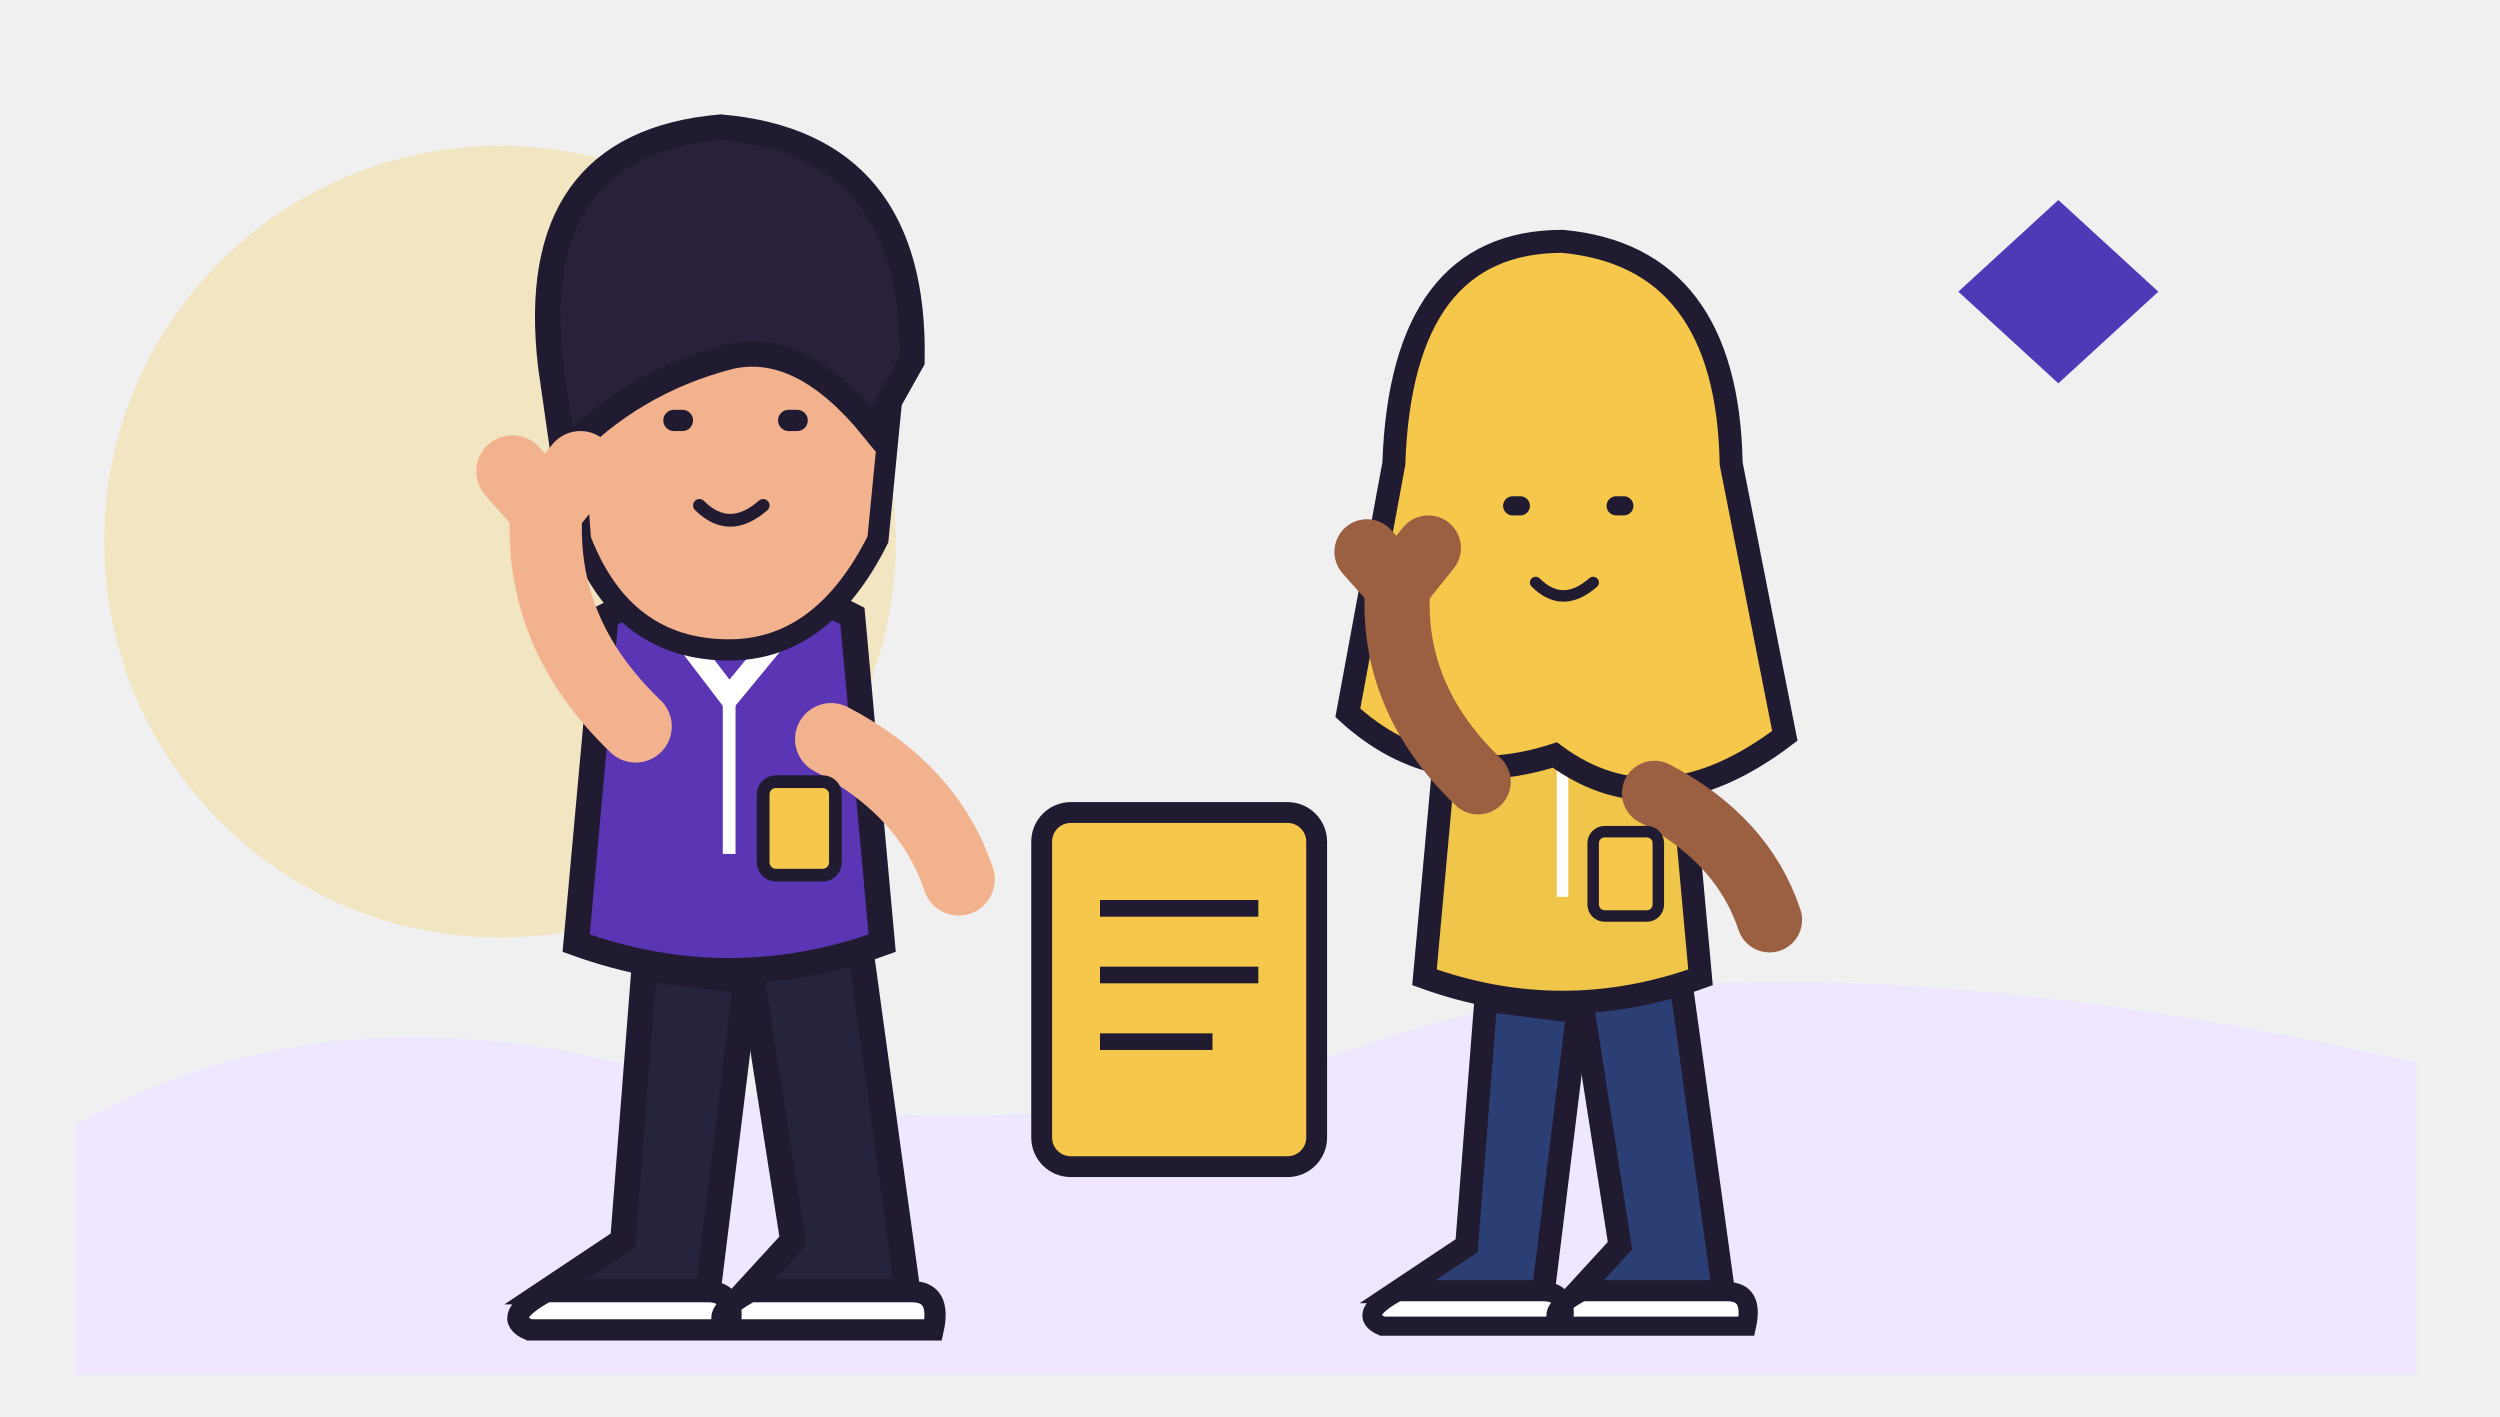
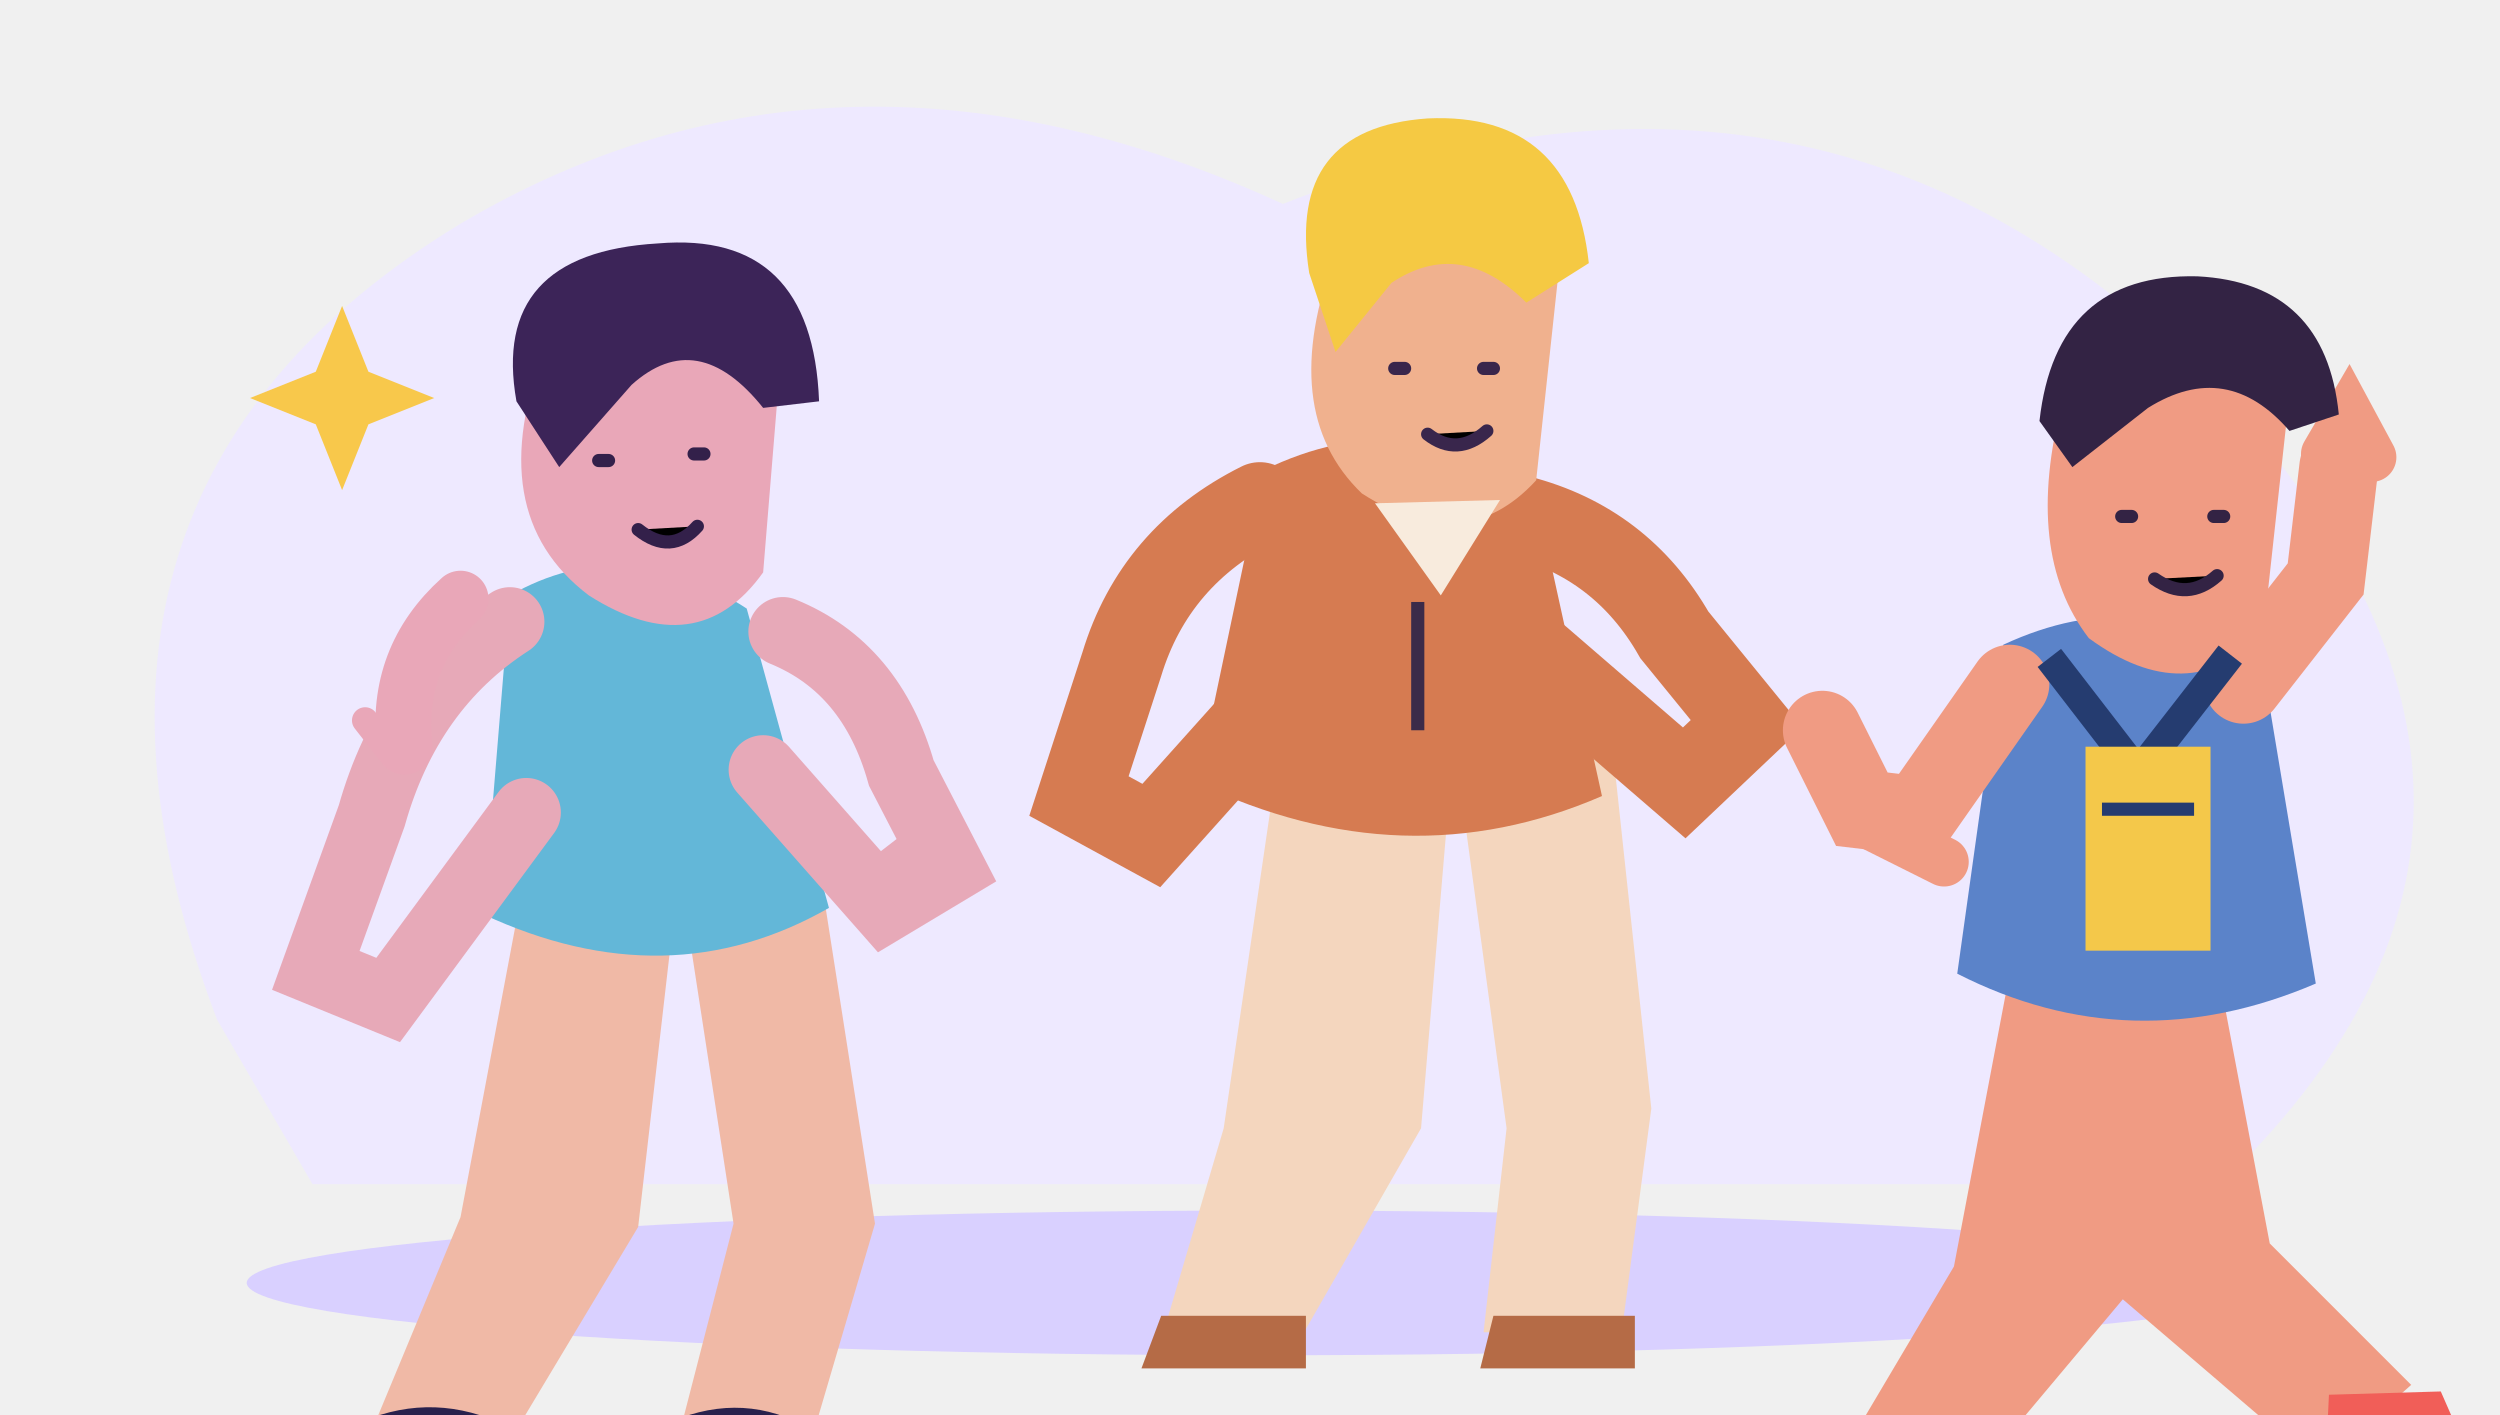
- <svg xmlns="http://www.w3.org/2000/svg" viewBox="0 0 600 340" role="img">
+ <svg xmlns="http://www.w3.org/2000/svg" viewBox="0 0 760 430" role="img" aria-label="Tiga anak muda menyambut responden">
  <style>
-     .arm-wave,.arm-write,.arm-point,.arm-celebrate,.legs,.body,.paper,.typing,.bulb,.chart,.conf{transform-box:fill-box;transform-origin:center;}
-     .arm-wave{animation:wave 1.15s ease-in-out infinite alternate} .arm-write{animation:write .42s ease-in-out infinite alternate} .arm-point{animation:point 1.8s ease-in-out infinite} .arm-celebrate{animation:yay .75s cubic-bezier(.2,.8,.2,1) infinite alternate}
-     .legs{animation:step 1.15s ease-in-out infinite alternate} .body{animation:breathe 2.1s ease-in-out infinite} .paper{animation:paper .8s ease-in-out infinite alternate} .typing{animation:type .28s ease-in-out infinite alternate} .bulb{animation:glow 1.4s ease-in-out infinite alternate} .chart{animation:chart .9s ease-in-out infinite alternate} .conf{animation:conf 1.3s ease-in-out infinite alternate}
-     @keyframes wave{from{transform:rotate(-9deg)}to{transform:rotate(17deg)}} @keyframes write{from{transform:rotate(-7deg) translateY(0)}to{transform:rotate(8deg) translateY(4px)}} @keyframes point{0%,100%{transform:rotate(-3deg)}50%{transform:rotate(8deg)}} @keyframes yay{from{transform:rotate(-12deg) translateY(4px)}to{transform:rotate(13deg) translateY(-9px)}} @keyframes step{from{transform:translateX(-3px) rotate(-1deg)}to{transform:translateX(4px) rotate(1deg)}} @keyframes breathe{50%{transform:translateY(-3px)}} @keyframes paper{to{transform:translateY(5px) rotate(2deg)}} @keyframes type{to{transform:translateY(3px)}} @keyframes glow{to{transform:scale(1.08)}} @keyframes chart{to{transform:translateY(-5px) rotate(1deg)}} @keyframes conf{to{transform:translateY(-14px) rotate(9deg)}}
-     @media(prefers-reduced-motion:reduce){*{animation:none!important}}</style>
-   <path d="M18 270 Q80 235 160 258 T330 250 T580 255 V330 H18Z" fill="#EEE7FF" />
-   <circle cx="120" cy="130" r="95" fill="#F4C84A" opacity=".28" />
-   <path d="M470 70 l24 -22 24 22 -24 22Z" fill="#4F39B7" />
-   <g transform="translate(175 310) scale(1.02)">
-     <g class="legs">
-       <path d="M-20 -76 L-25 -12 L-43 0 L-5 0 L4 -73Z" fill="#26233D" stroke="#211B32" stroke-width="6" />
-       <path d="M5 -76 L15 -12 L4 0 L42 0 L31 -80Z" fill="#26233D" stroke="#211B32" stroke-width="6" />
-       <path d="M-43 0 h38 q7 0 5 9 h-47 q-7 -3 4 -9Z M5 0 h38 q7 0 5 9 h-47 q-7 -3 4 -9Z" fill="#fff" stroke="#211B32" stroke-width="5" />
+ .float{animation:float 3.4s ease-in-out infinite}.walkA{transform-box:fill-box;transform-origin:top center;animation:walk 1.05s ease-in-out infinite alternate}.wave{transform-box:fill-box;transform-origin:top center;animation:wave .72s ease-in-out infinite alternate}.hair{transform-box:fill-box;transform-origin:top center;animation:hair 2.2s ease-in-out infinite alternate}.spark{animation:twinkle 1.3s ease-in-out infinite alternate}.shadow{animation:shadow 1.4s ease-in-out infinite alternate}
+ @keyframes float{50%{transform:translateY(-8px)}}@keyframes walk{to{transform:rotate(8deg)}}@keyframes wave{to{transform:rotate(22deg)}}@keyframes hair{to{transform:rotate(3deg)}}@keyframes twinkle{to{opacity:.25;transform:scale(.7) rotate(18deg)}}@keyframes shadow{to{transform:scaleX(.82);opacity:.35}}@media(prefers-reduced-motion:reduce){*{animation:none!important}}
+ </style>
+   <ellipse cx="385" cy="390" rx="310" ry="22" fill="#D9D0FF" class="shadow" />
+   <path d="M66 310Q5 150 140 68Q255 0 390 62Q560 -5 680 125Q790 250 675 360H95Z" fill="#EEE9FF" />
+   <g fill="#F8C84B" class="spark">
+     <path d="M104 93l8 20 20 8-20 8-8 20-8-20-20-8 20-8Z" />
+     <path d="M654 88l6 15 15 6-15 6-6 15-6-15-15-6 15-6Z" />
+   </g>
+   <g class="float" transform="translate(95 70)">
+     <g transform="translate(0 0)">
+       <path d="M68 178L45 300L18 365L60 368L99 303L112 190Z" fill="#F0B9A6" />
+       <path d="M110 185L128 302L112 364L151 370L171 302L151 174Z" fill="#F0B9A6" />
+       <path d="M18 361q22-8 44 4l-3 15H12Z M112 361q22-8 42 5l-2 14h-45Z" fill="#29214D" />
+       <path d="M60 111q35-20 72 4l25 91q-49 28-105 2Z" fill="#63B7D8" />
+       <path d="M60 119q-31 20-42 59l-17 47 22 9 42-57M143 122q27 11 36 43l15 29-20 12-37-42" fill="none" stroke="#E7A9B8" stroke-width="21" stroke-linecap="round" />
+       <path d="M166 194l22-17 10 8-18 23" fill="#E7A9B8" />
+       <path d="M71 35q42-32 71 8l-5 61q-20 28-53 7Q51 86 71 35Z" fill="#E9A7B8" />
+       <path d="M62 52Q54 7 105 4q47-4 49 48l-17 2q-20-25-40-7L75 72Z" fill="#3C2458" />
+       <path d="M87 70h3m26-2h3m-20 23q10 8 18-1" stroke="#33204A" stroke-width="4" stroke-linecap="round" />
+       <path d="M45 112q-20 18-17 45" stroke="#E9A7B8" stroke-width="17" stroke-linecap="round" />
+       <path d="M23 158l-7-9m7 9 9-8" stroke="#E9A7B8" stroke-width="8" stroke-linecap="round" />
    </g>
-     <g class="body">
-       <path d="M-29 -159 Q0 -174 29 -159 L36 -82 Q0 -69 -36 -82Z" fill="#5A36B5" stroke="#211B32" stroke-width="6" />
-       <path d="M-13 -157 L0 -140 L14 -157" fill="none" stroke="#fff" stroke-width="5" />
-       <path d="M0 -139 v36" stroke="#fff" stroke-width="3" />
+   </g>
+   <g class="float" style="animation-delay:-1s" transform="translate(305 35)">
+     <path d="M84 192L67 308L49 369h43l35-61 10-118Z M137 190l16 118-7 62h42l9-68-13-121Z" fill="#F4D6BE" />
+     <path d="M48 365h44v16H42Zm101 0h43v16h-47Z" fill="#B56B46" />
+     <path d="M79 108q45-22 83 8l20 91q-60 26-123-4Z" fill="#D67B51" />
+     <path d="M78 118q-32 16-42 49l-13 40 22 12 43-48M157 122q31 8 47 36l22 27-19 18-44-38" fill="none" stroke="#D67B51" stroke-width="25" stroke-linecap="round" />
+     <path d="M101 42q37-30 68 4l-7 65q-22 24-53 4Q83 90 101 42Z" fill="#F0B18E" />
+     <path d="M93 48Q86 4 129 1q44-2 49 44l-19 12q-20-20-41-6l-17 21Z" fill="#F5C943" />
+     <path d="M119 77h3m24 0h3m-20 20q9 7 18-1" stroke="#39264C" stroke-width="4" stroke-linecap="round" />
+     <path d="M113 118l20 28 18-29" fill="#F8EBDD" />
+     <path d="M126 148v39" stroke="#3B2B49" stroke-width="4" />
+   </g>
+   <g class="float" style="animation-delay:-.6s" transform="translate(540 80)">
+     <g class="walkA">
+       <path d="M73 205L54 305l-32 54 38 10 47-56 18-98Z" fill="#F09B83" />
+       <path d="M132 203l18 95 43 43-28 25-62-53-20-95Z" fill="#F09B83" />
+       <path d="M18 353l43 7-8 17-48-8Zm150-9 34-1 7 16-42 6Z" fill="#F15E58" />
    </g>
-     <path d="M-38 -218 Q-38 -264 0 -264 Q39 -264 39 -218 L35 -177 Q22 -151 0 -151 Q-25 -151 -35 -177Z" fill="#F2B28E" stroke="#211B32" stroke-width="5" />
-     <path d="M-42 -218 Q-48 -270 -2 -274 Q44 -270 43 -219 L34 -203 Q17 -224 0 -220 Q-23 -214 -39 -197Z" fill="#29213A" stroke="#211B32" stroke-width="6" />
-     <g class="arms" fill="none" stroke="#F2B28E" stroke-width="17" stroke-linecap="round" stroke-linejoin="round">
-       <g class="arm-wave">
-         <path d="M-22 -133 Q-45 -155 -43 -184" />
-         <path d="M-43 -184 l-8 -9 m8 9 l8 -10" />
-       </g>
-       <path d="M24 -130 Q47 -118 54 -97" />
-     </g>
-     <g fill="none" stroke="#211B32" stroke-width="5" stroke-linecap="round">
-       <path d="M-13 -205 h2 M14 -205 h2" />
-       <path d="M-7 -185 Q0 -178 8 -185" stroke-width="3" />
-     </g>
-     <rect x="8" y="-120" width="17" height="22" rx="3" fill="#F5C84C" stroke="#211B32" stroke-width="3" />
+     <path d="M69 116q43-20 79 7l16 96q-56 24-109-3Z" fill="#5B83C9" />
+     <path d="M71 128l-28 40-17-2-12-24m128-14 25-32 4-34" fill="none" stroke="#F09B83" stroke-width="24" stroke-linecap="round" />
+     <path d="M45 166l-8 9 14 7m116-124 7-12 7 13" stroke="#F09B83" stroke-width="15" stroke-linecap="round" />
+     <path d="M87 42q38-31 68 7l-7 64q-23 23-53 1Q75 88 87 42Z" fill="#F09B83" />
+     <path d="M80 48Q85 3 128 4q39 2 43 42l-15 5q-19-22-43-7l-23 18Z" fill="#332344" />
+     <path d="M105 77h3m25 0h3m-21 19q10 7 19-1" stroke="#332344" stroke-width="4" stroke-linecap="round" />
+     <path d="M83 120l27 35 28-36" fill="none" stroke="#253C70" stroke-width="9" />
+     <path d="M94 147h38v62H94Z" fill="#F4C84A" />
+     <path d="M99 166h28" stroke="#253C70" stroke-width="4" />
  </g>
-   <g transform="translate(375 310) scale(0.92)">
-     <g class="legs">
-       <path d="M-20 -76 L-25 -12 L-43 0 L-5 0 L4 -73Z" fill="#2C3F74" stroke="#211B32" stroke-width="6" />
-       <path d="M5 -76 L15 -12 L4 0 L42 0 L31 -80Z" fill="#2C3F74" stroke="#211B32" stroke-width="6" />
-       <path d="M-43 0 h38 q7 0 5 9 h-47 q-7 -3 4 -9Z M5 0 h38 q7 0 5 9 h-47 q-7 -3 4 -9Z" fill="#fff" stroke="#211B32" stroke-width="5" />
-     </g>
-     <g class="body">
-       <path d="M-29 -159 Q0 -174 29 -159 L36 -82 Q0 -69 -36 -82Z" fill="#F0C64A" stroke="#211B32" stroke-width="6" />
-       <path d="M-13 -157 L0 -140 L14 -157" fill="none" stroke="#fff" stroke-width="5" />
-       <path d="M0 -139 v36" stroke="#fff" stroke-width="3" />
-     </g>
-     <path d="M-38 -218 Q-35 -270 0 -270 Q38 -270 39 -218 L47 -158 Q20 -135 -2 -148 Q-32 -143 -48 -166Z" fill="#F2B28E" stroke="#211B32" stroke-width="5" />
-     <path d="M-44 -216 Q-42 -274 0 -274 Q43 -270 44 -216 L58 -145 Q25 -120 -2 -140 Q-33 -130 -56 -151Z" fill="#F5C84C" stroke="#211B32" stroke-width="6" />
-     <g class="arms" fill="none" stroke="#9B5F42" stroke-width="17" stroke-linecap="round" stroke-linejoin="round">
-       <g class="arm-wave">
-         <path d="M-22 -133 Q-45 -155 -43 -184" />
-         <path d="M-43 -184 l-8 -9 m8 9 l8 -10" />
-       </g>
-       <path d="M24 -130 Q47 -118 54 -97" />
-     </g>
-     <g fill="none" stroke="#211B32" stroke-width="5" stroke-linecap="round">
-       <path d="M-13 -205 h2 M14 -205 h2" />
-       <path d="M-7 -185 Q0 -178 8 -185" stroke-width="3" />
-     </g>
-     <rect x="8" y="-120" width="17" height="22" rx="3" fill="#F5C84C" stroke="#211B32" stroke-width="3" />
-   </g>
-   <rect x="250" y="195" width="66" height="85" rx="7" fill="#F5C84C" stroke="#211B32" stroke-width="5" />
-   <path d="M264 218 h38 m-38 16 h38 m-38 16 h27" stroke="#211B32" stroke-width="4" />
</svg>
